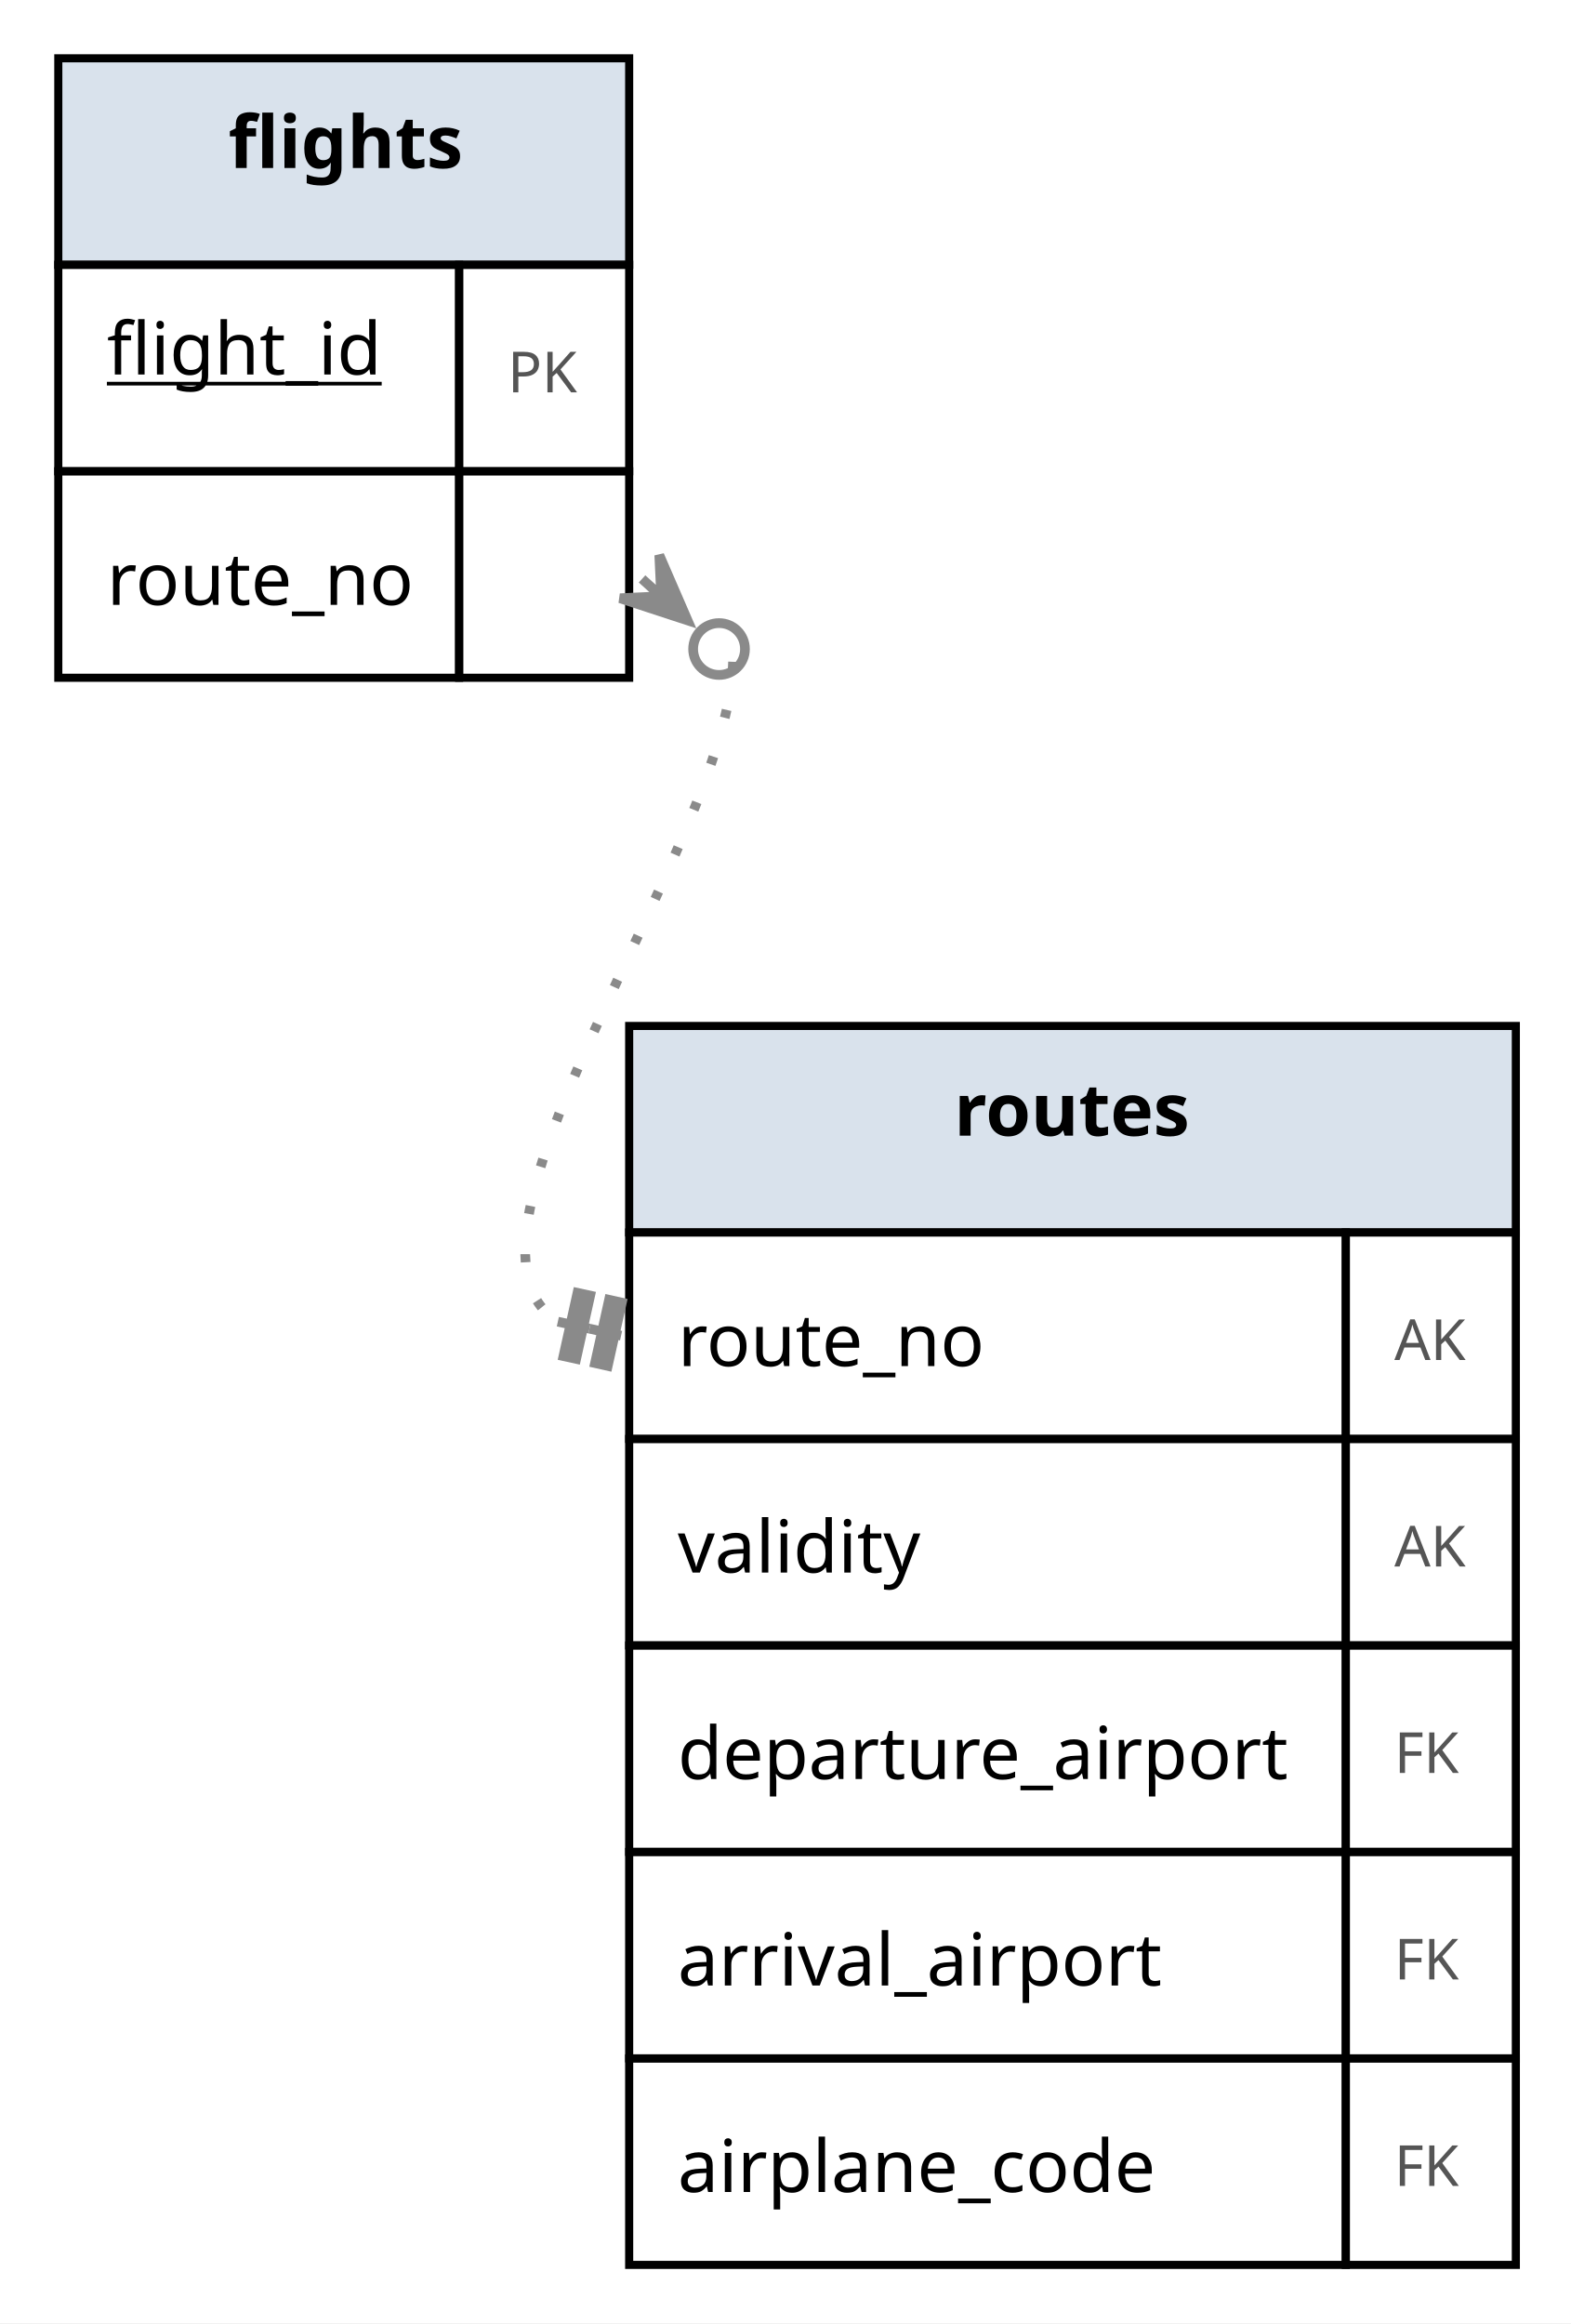
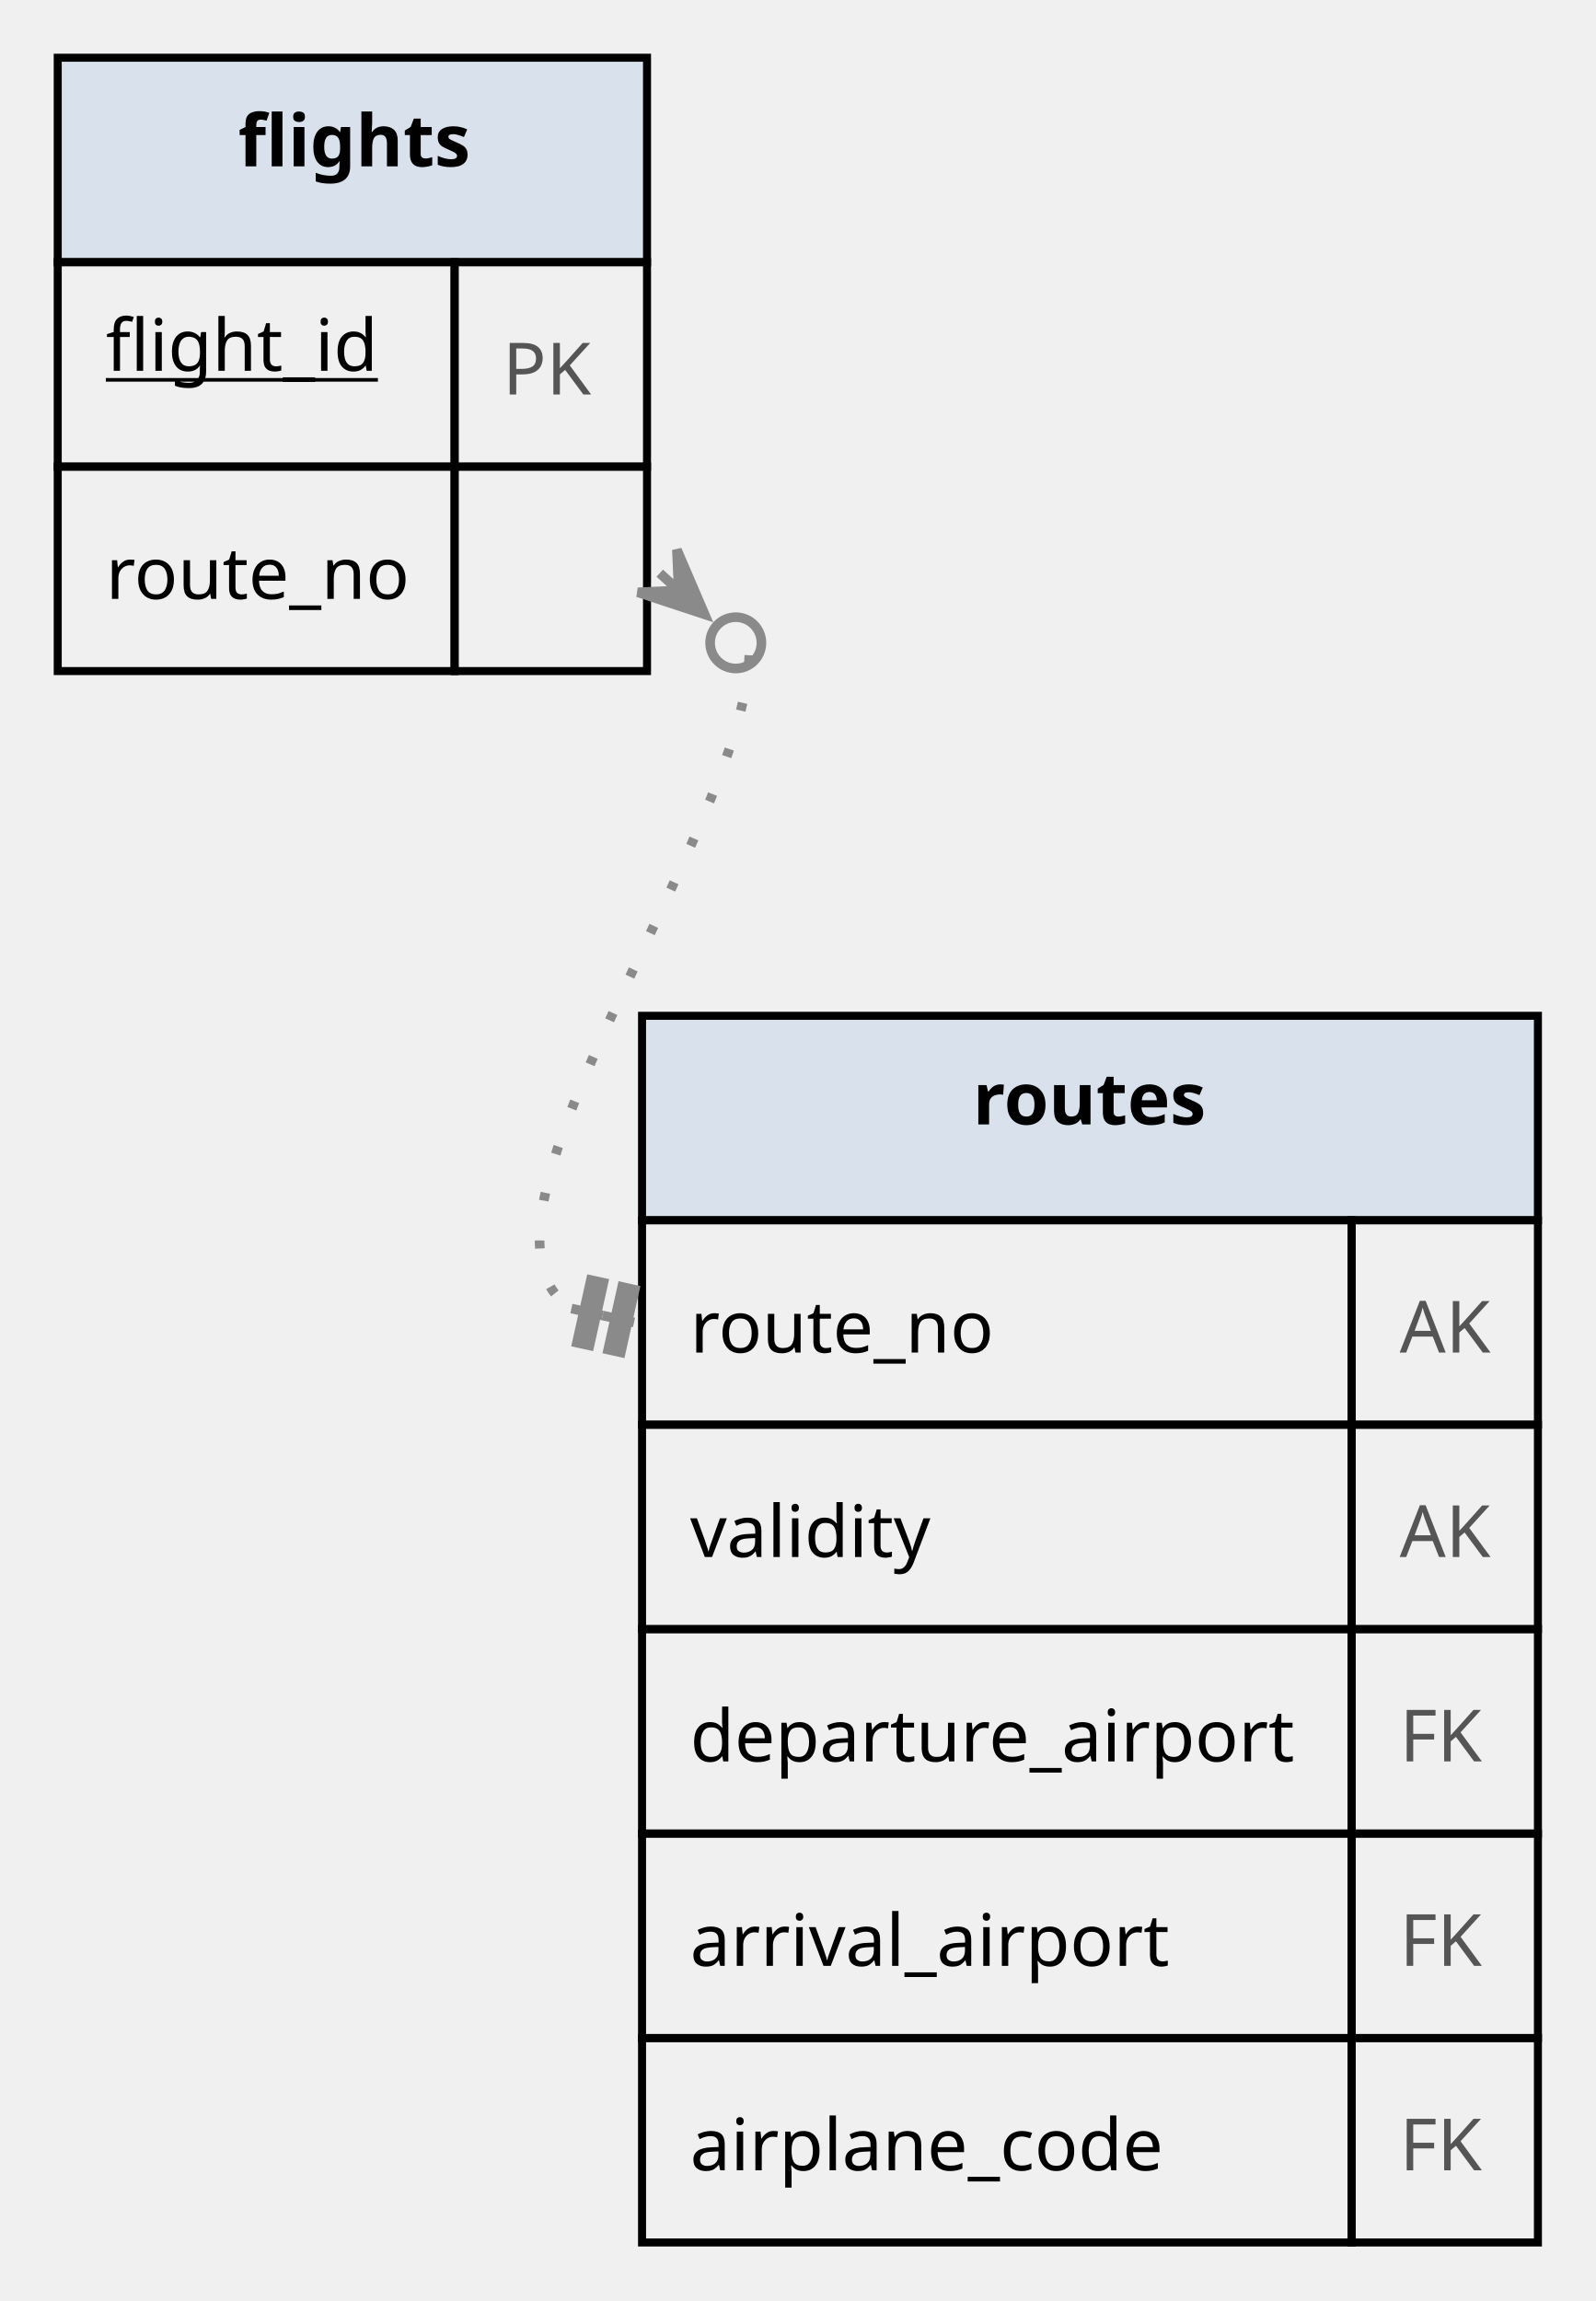
- <svg xmlns="http://www.w3.org/2000/svg" width="194pt" height="287pt" viewBox="0.00 0.00 194.00 287.00">
+ <svg xmlns="http://www.w3.org/2000/svg" width="199pt" height="287pt" viewBox="0.00 0.00 199.00 287.00">
  <g id="graph0" class="graph" transform="scale(1 1) rotate(0) translate(7.2 279.7)">
-     <polygon fill="white" stroke="none" points="-7.2,7.2 -7.2,-279.7 187.2,-279.7 187.2,7.2 -7.2,7.2" />
    <g id="node1" class="node">
-       <polygon fill="#d9e2ec" stroke="none" points="70.5,-127.5 70.5,-153 180,-153 180,-127.5 70.5,-127.5" />
-       <polygon fill="none" stroke="#000000" points="70.5,-127.5 70.5,-153 180,-153 180,-127.5 70.5,-127.5" />
-       <text xml:space="preserve" text-anchor="start" x="110.62" y="-139.45" font-family="Noto Sans KR" font-weight="bold" font-size="9.00" fill="#000000">routes</text>
-       <polygon fill="none" stroke="#000000" points="70.5,-102 70.5,-127.5 159,-127.5 159,-102 70.5,-102" />
-       <text xml:space="preserve" text-anchor="start" x="76.5" y="-111" font-family="Noto Sans KR" font-size="9.00">route_no</text>
-       <polygon fill="none" stroke="#000000" points="159,-102 159,-127.5 180,-127.5 180,-102 159,-102" />
-       <text xml:space="preserve" text-anchor="start" x="165" y="-111.75" font-family="Noto Sans KR" font-size="7.00" fill="#555555">AK</text>
-       <polygon fill="none" stroke="#000000" points="70.5,-76.5 70.5,-102 159,-102 159,-76.5 70.5,-76.5" />
-       <text xml:space="preserve" text-anchor="start" x="76.5" y="-85.5" font-family="Noto Sans KR" font-size="9.00">validity</text>
-       <polygon fill="none" stroke="#000000" points="159,-76.5 159,-102 180,-102 180,-76.5 159,-76.5" />
-       <text xml:space="preserve" text-anchor="start" x="165" y="-86.25" font-family="Noto Sans KR" font-size="7.00" fill="#555555">AK</text>
-       <polygon fill="none" stroke="#000000" points="70.5,-51 70.5,-76.5 159,-76.5 159,-51 70.5,-51" />
-       <text xml:space="preserve" text-anchor="start" x="76.5" y="-60" font-family="Noto Sans KR" font-size="9.00">departure_airport</text>
-       <polygon fill="none" stroke="#000000" points="159,-51 159,-76.5 180,-76.5 180,-51 159,-51" />
-       <text xml:space="preserve" text-anchor="start" x="165" y="-60.75" font-family="Noto Sans KR" font-size="7.00" fill="#555555">FK</text>
-       <polygon fill="none" stroke="#000000" points="70.5,-25.5 70.5,-51 159,-51 159,-25.5 70.5,-25.5" />
-       <text xml:space="preserve" text-anchor="start" x="76.5" y="-34.5" font-family="Noto Sans KR" font-size="9.00">arrival_airport</text>
-       <polygon fill="none" stroke="#000000" points="159,-25.5 159,-51 180,-51 180,-25.5 159,-25.5" />
-       <text xml:space="preserve" text-anchor="start" x="165" y="-35.25" font-family="Noto Sans KR" font-size="7.00" fill="#555555">FK</text>
-       <polygon fill="none" stroke="#000000" points="70.5,0 70.5,-25.5 159,-25.5 159,0 70.5,0" />
-       <text xml:space="preserve" text-anchor="start" x="76.5" y="-9" font-family="Noto Sans KR" font-size="9.00">airplane_code</text>
-       <polygon fill="none" stroke="#000000" points="159,0 159,-25.5 180,-25.5 180,0 159,0" />
-       <text xml:space="preserve" text-anchor="start" x="165" y="-9.75" font-family="Noto Sans KR" font-size="7.00" fill="#555555">FK</text>
+       <polygon fill="#d9e2ec" stroke="none" points="72.88,-127.5 72.88,-153 184.62,-153 184.62,-127.5 72.88,-127.5" />
+       <polygon fill="none" stroke="#000000" points="72.88,-127.5 72.88,-153 184.62,-153 184.62,-127.5 72.88,-127.5" />
+       <text xml:space="preserve" text-anchor="start" x="114.12" y="-139.45" font-family="Noto Sans KR" font-weight="bold" font-size="9.00" fill="#000000">routes</text>
+       <polygon fill="none" stroke="#000000" points="72.88,-102 72.88,-127.5 161.38,-127.5 161.38,-102 72.88,-102" />
+       <text xml:space="preserve" text-anchor="start" x="78.88" y="-111" font-family="Noto Sans KR" font-size="9.00">route_no</text>
+       <polygon fill="none" stroke="#000000" points="161.38,-102 161.38,-127.5 184.62,-127.5 184.62,-102 161.38,-102" />
+       <text xml:space="preserve" text-anchor="start" x="167.38" y="-111" font-family="Noto Sans KR" font-size="9.00" fill="#555555">AK</text>
+       <polygon fill="none" stroke="#000000" points="72.88,-76.5 72.88,-102 161.38,-102 161.38,-76.5 72.88,-76.5" />
+       <text xml:space="preserve" text-anchor="start" x="78.88" y="-85.5" font-family="Noto Sans KR" font-size="9.00">validity</text>
+       <polygon fill="none" stroke="#000000" points="161.38,-76.5 161.38,-102 184.62,-102 184.62,-76.5 161.38,-76.5" />
+       <text xml:space="preserve" text-anchor="start" x="167.38" y="-85.5" font-family="Noto Sans KR" font-size="9.00" fill="#555555">AK</text>
+       <polygon fill="none" stroke="#000000" points="72.88,-51 72.88,-76.5 161.38,-76.5 161.38,-51 72.88,-51" />
+       <text xml:space="preserve" text-anchor="start" x="78.88" y="-60" font-family="Noto Sans KR" font-size="9.00">departure_airport</text>
+       <polygon fill="none" stroke="#000000" points="161.38,-51 161.38,-76.5 184.62,-76.5 184.62,-51 161.38,-51" />
+       <text xml:space="preserve" text-anchor="start" x="167.38" y="-60" font-family="Noto Sans KR" font-size="9.00" fill="#555555">FK</text>
+       <polygon fill="none" stroke="#000000" points="72.88,-25.5 72.88,-51 161.38,-51 161.38,-25.5 72.88,-25.5" />
+       <text xml:space="preserve" text-anchor="start" x="78.88" y="-34.5" font-family="Noto Sans KR" font-size="9.00">arrival_airport</text>
+       <polygon fill="none" stroke="#000000" points="161.38,-25.5 161.38,-51 184.62,-51 184.62,-25.5 161.38,-25.5" />
+       <text xml:space="preserve" text-anchor="start" x="167.38" y="-34.5" font-family="Noto Sans KR" font-size="9.00" fill="#555555">FK</text>
+       <polygon fill="none" stroke="#000000" points="72.88,0 72.88,-25.5 161.38,-25.5 161.38,0 72.88,0" />
+       <text xml:space="preserve" text-anchor="start" x="78.88" y="-9" font-family="Noto Sans KR" font-size="9.00">airplane_code</text>
+       <polygon fill="none" stroke="#000000" points="161.38,0 161.38,-25.5 184.62,-25.5 184.62,0 161.38,0" />
+       <text xml:space="preserve" text-anchor="start" x="167.38" y="-9" font-family="Noto Sans KR" font-size="9.00" fill="#555555">FK</text>
    </g>
    <g id="node2" class="node">
-       <polygon fill="#d9e2ec" stroke="none" points="0,-247 0,-272.5 70.5,-272.5 70.5,-247 0,-247" />
-       <polygon fill="none" stroke="#000000" points="0,-247 0,-272.5 70.5,-272.5 70.5,-247 0,-247" />
-       <text xml:space="preserve" text-anchor="start" x="21" y="-258.95" font-family="Noto Sans KR" font-weight="bold" font-size="9.00" fill="#000000">flights</text>
+       <polygon fill="#d9e2ec" stroke="none" points="0,-247 0,-272.5 73.5,-272.5 73.5,-247 0,-247" />
+       <polygon fill="none" stroke="#000000" points="0,-247 0,-272.5 73.5,-272.5 73.5,-247 0,-247" />
+       <text xml:space="preserve" text-anchor="start" x="22.5" y="-258.95" font-family="Noto Sans KR" font-weight="bold" font-size="9.00" fill="#000000">flights</text>
      <polygon fill="none" stroke="#000000" points="0,-221.5 0,-247 49.5,-247 49.5,-221.5 0,-221.5" />
      <text xml:space="preserve" text-anchor="start" x="6" y="-233.45" font-family="Noto Sans KR" text-decoration="underline" font-size="9.00">flight_id</text>
-       <polygon fill="none" stroke="#000000" points="49.5,-221.5 49.5,-247 70.5,-247 70.5,-221.5 49.5,-221.5" />
-       <text xml:space="preserve" text-anchor="start" x="55.5" y="-231.25" font-family="Noto Sans KR" font-size="7.00" fill="#555555">PK</text>
+       <polygon fill="none" stroke="#000000" points="49.5,-221.5 49.5,-247 73.5,-247 73.5,-221.5 49.5,-221.5" />
+       <text xml:space="preserve" text-anchor="start" x="55.5" y="-230.5" font-family="Noto Sans KR" font-size="9.00" fill="#555555">PK</text>
      <polygon fill="none" stroke="#000000" points="0,-196 0,-221.5 49.5,-221.5 49.5,-196 0,-196" />
      <text xml:space="preserve" text-anchor="start" x="6" y="-205" font-family="Noto Sans KR" font-size="9.00">route_no</text>
-       <polygon fill="none" stroke="#000000" points="49.5,-196 49.5,-221.5 70.5,-221.5 70.5,-196 49.5,-196" />
+       <polygon fill="none" stroke="#000000" points="49.5,-196 49.5,-221.5 73.5,-221.5 73.5,-196 49.5,-196" />
      <text xml:space="preserve" text-anchor="start" x="55.5" y="-205" font-family="Noto Sans KR" font-size="9.00"> </text>
    </g>
    <g id="edge1" class="edge">
-       <path fill="none" stroke="#8a8a8a" stroke-width="1.2" stroke-dasharray="1,5" d="M83.33,-197.97C82.9,-175.78 45.46,-126.29 61.78,-116.46" />
-       <polygon fill="#8a8a8a" stroke="#8a8a8a" stroke-width="1.2" points="77.71,-203.09 69.37,-205.82 74.46,-206.06 72.09,-208.21 72.09,-208.21 72.09,-208.21 74.46,-206.06 74.22,-211.14 77.71,-203.09" />
-       <ellipse fill="none" stroke="#8a8a8a" stroke-width="1.2" cx="81.6" cy="-199.55" rx="3.2" ry="3.2" />
-       <polygon fill="#8a8a8a" stroke="#8a8a8a" stroke-width="1.2" points="67.85,-111.02 69.59,-118.83 68.02,-119.18 66.29,-111.37 67.85,-111.02" />
-       <polyline fill="none" stroke="#8a8a8a" stroke-width="1.2" points="69.5,-114.75 65.6,-115.62" />
-       <polygon fill="#8a8a8a" stroke="#8a8a8a" stroke-width="1.2" points="63.95,-111.89 65.68,-119.7 64.12,-120.04 62.39,-112.23 63.95,-111.89" />
-       <polyline fill="none" stroke="#8a8a8a" stroke-width="1.2" points="65.6,-115.62 61.69,-116.48" />
+       <path fill="none" stroke="#8a8a8a" stroke-width="1.2" stroke-dasharray="1,5" d="M86.26,-197.97C85.68,-175.78 47.91,-126.29 64.16,-116.46" />
+       <polygon fill="#8a8a8a" stroke="#8a8a8a" stroke-width="1.2" points="80.69,-203.07 72.36,-205.82 77.45,-206.05 75.09,-208.21 75.09,-208.21 75.09,-208.21 77.45,-206.05 77.23,-211.13 80.69,-203.07" />
+       <ellipse fill="none" stroke="#8a8a8a" stroke-width="1.2" cx="84.57" cy="-199.52" rx="3.2" ry="3.2" />
+       <polygon fill="#8a8a8a" stroke="#8a8a8a" stroke-width="1.2" points="70.23,-111.02 71.96,-118.83 70.4,-119.18 68.66,-111.37 70.23,-111.02" />
+       <polyline fill="none" stroke="#8a8a8a" stroke-width="1.2" points="71.88,-114.75 67.97,-115.62" />
+       <polygon fill="#8a8a8a" stroke="#8a8a8a" stroke-width="1.2" points="66.32,-111.89 68.06,-119.7 66.5,-120.04 64.76,-112.23 66.32,-111.89" />
+       <polyline fill="none" stroke="#8a8a8a" stroke-width="1.2" points="67.97,-115.62 64.07,-116.49" />
    </g>
  </g>
</svg>
